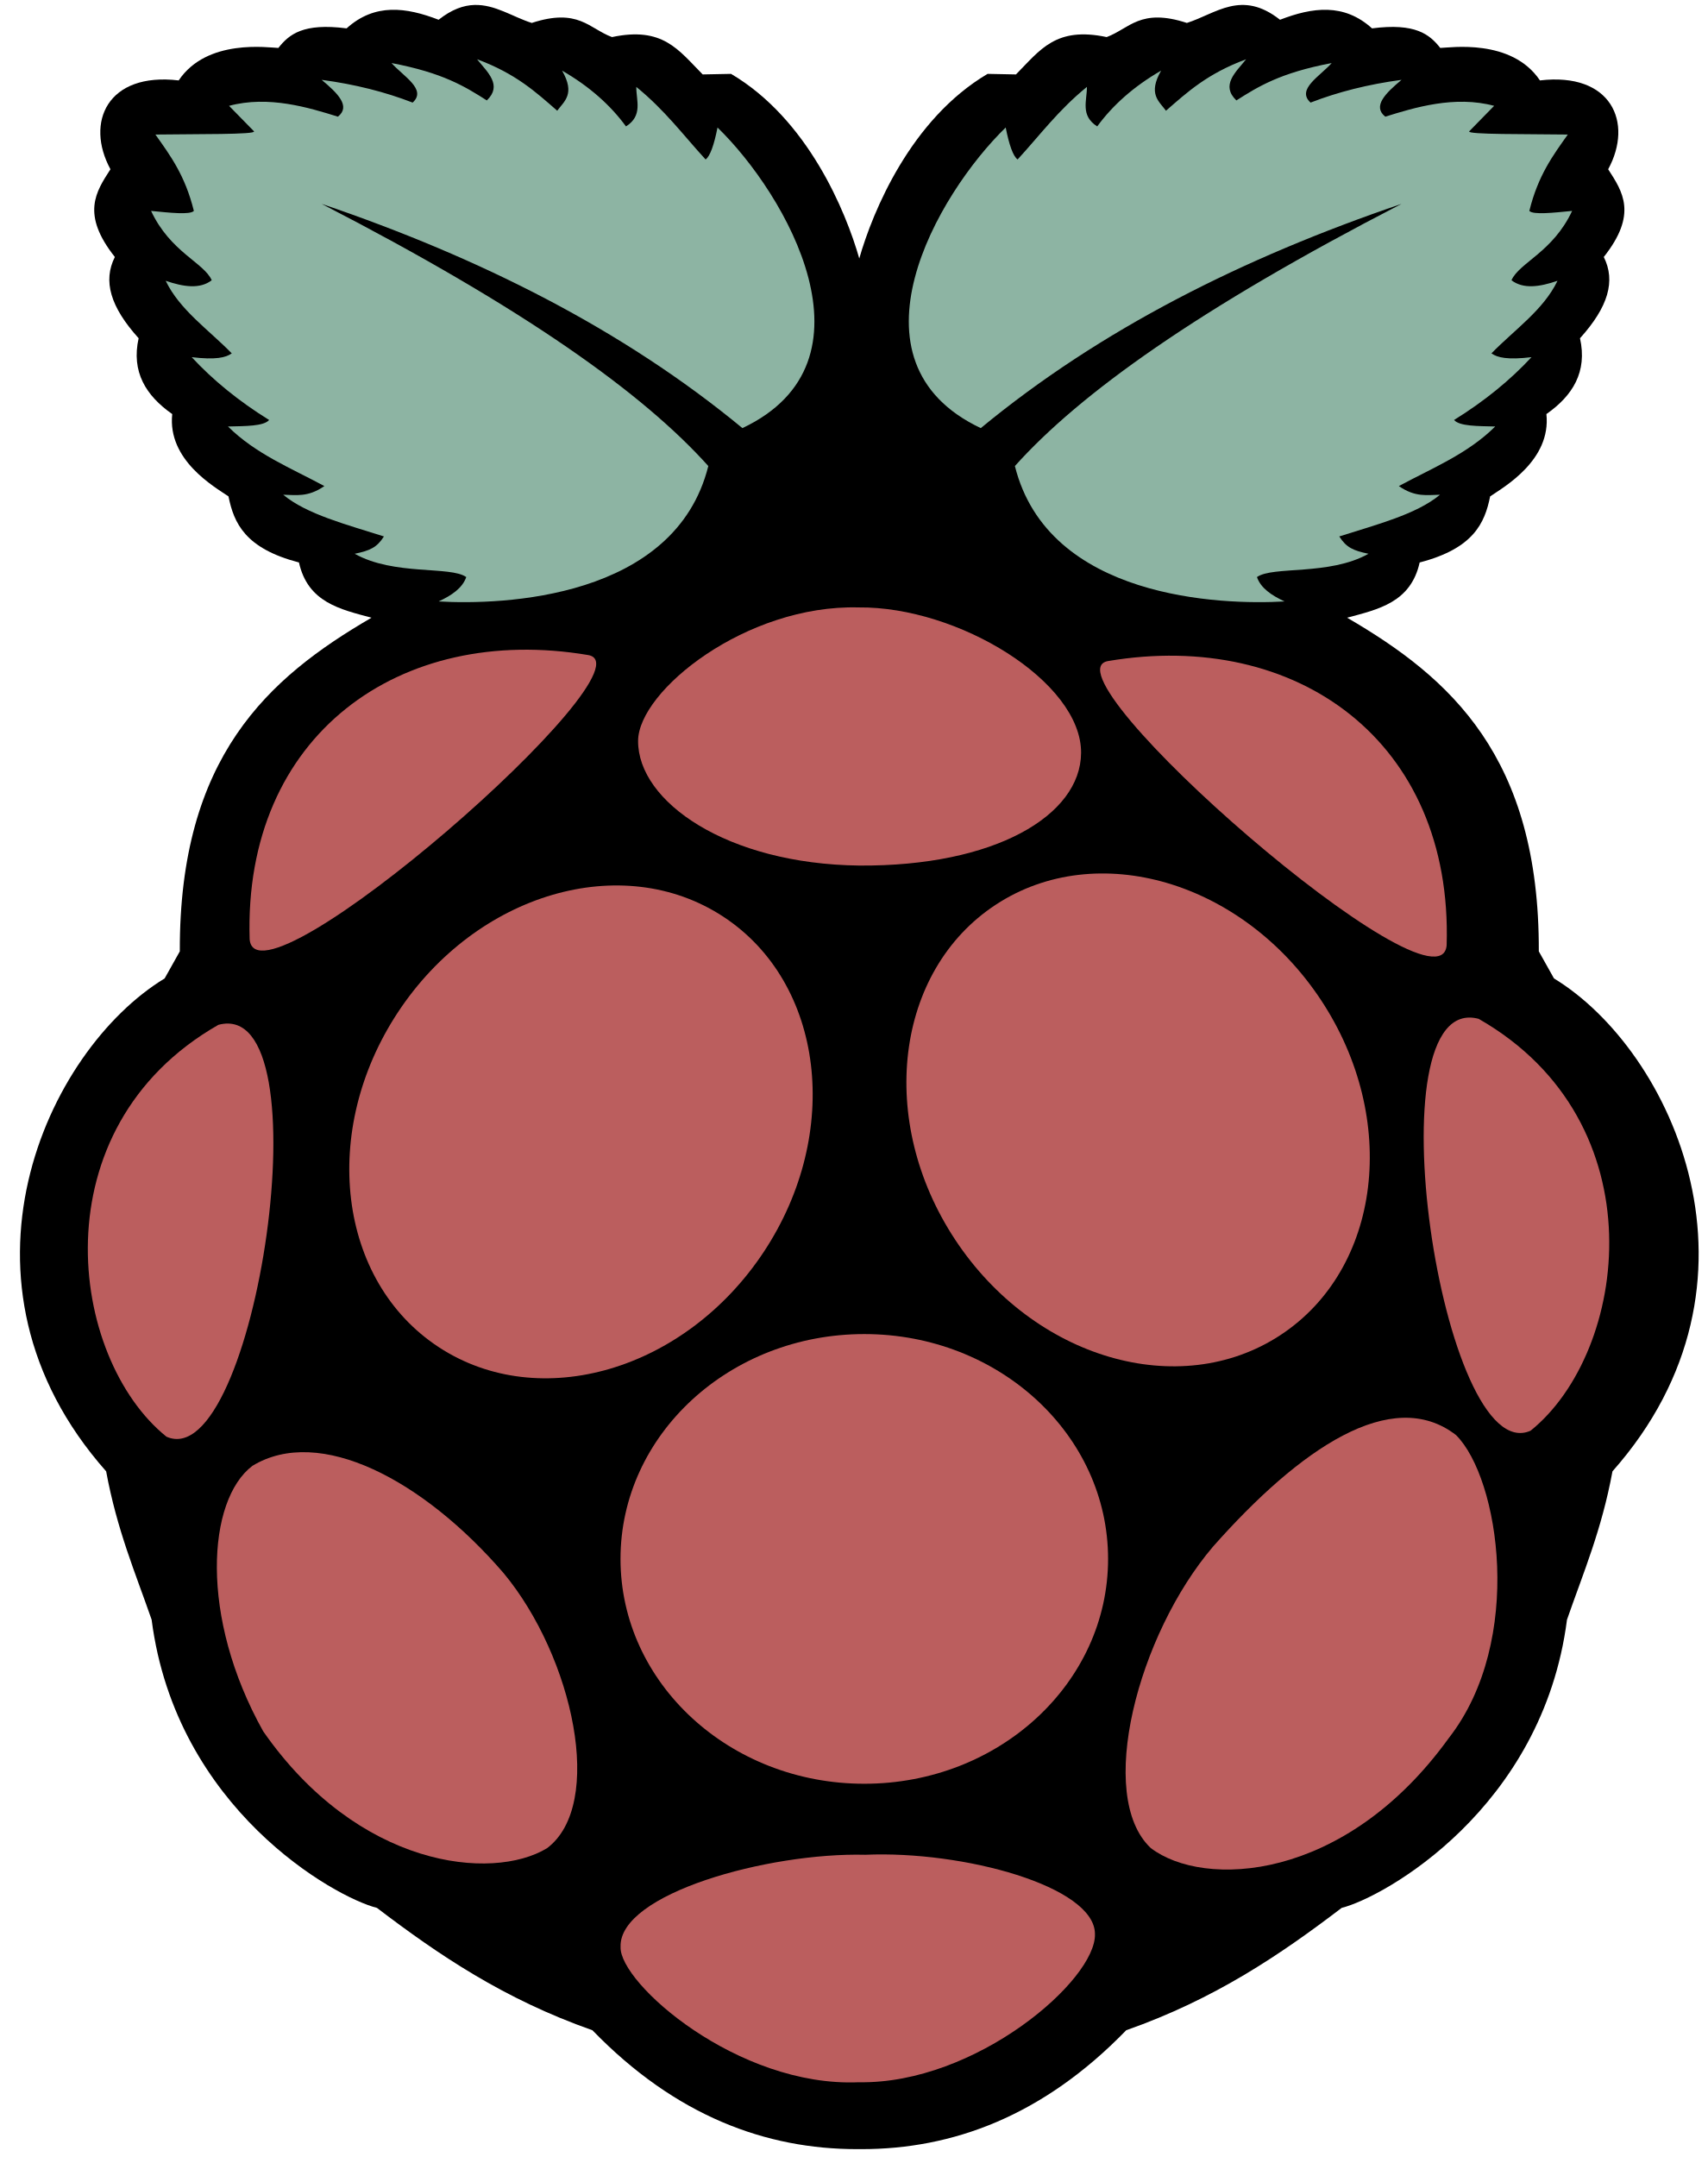
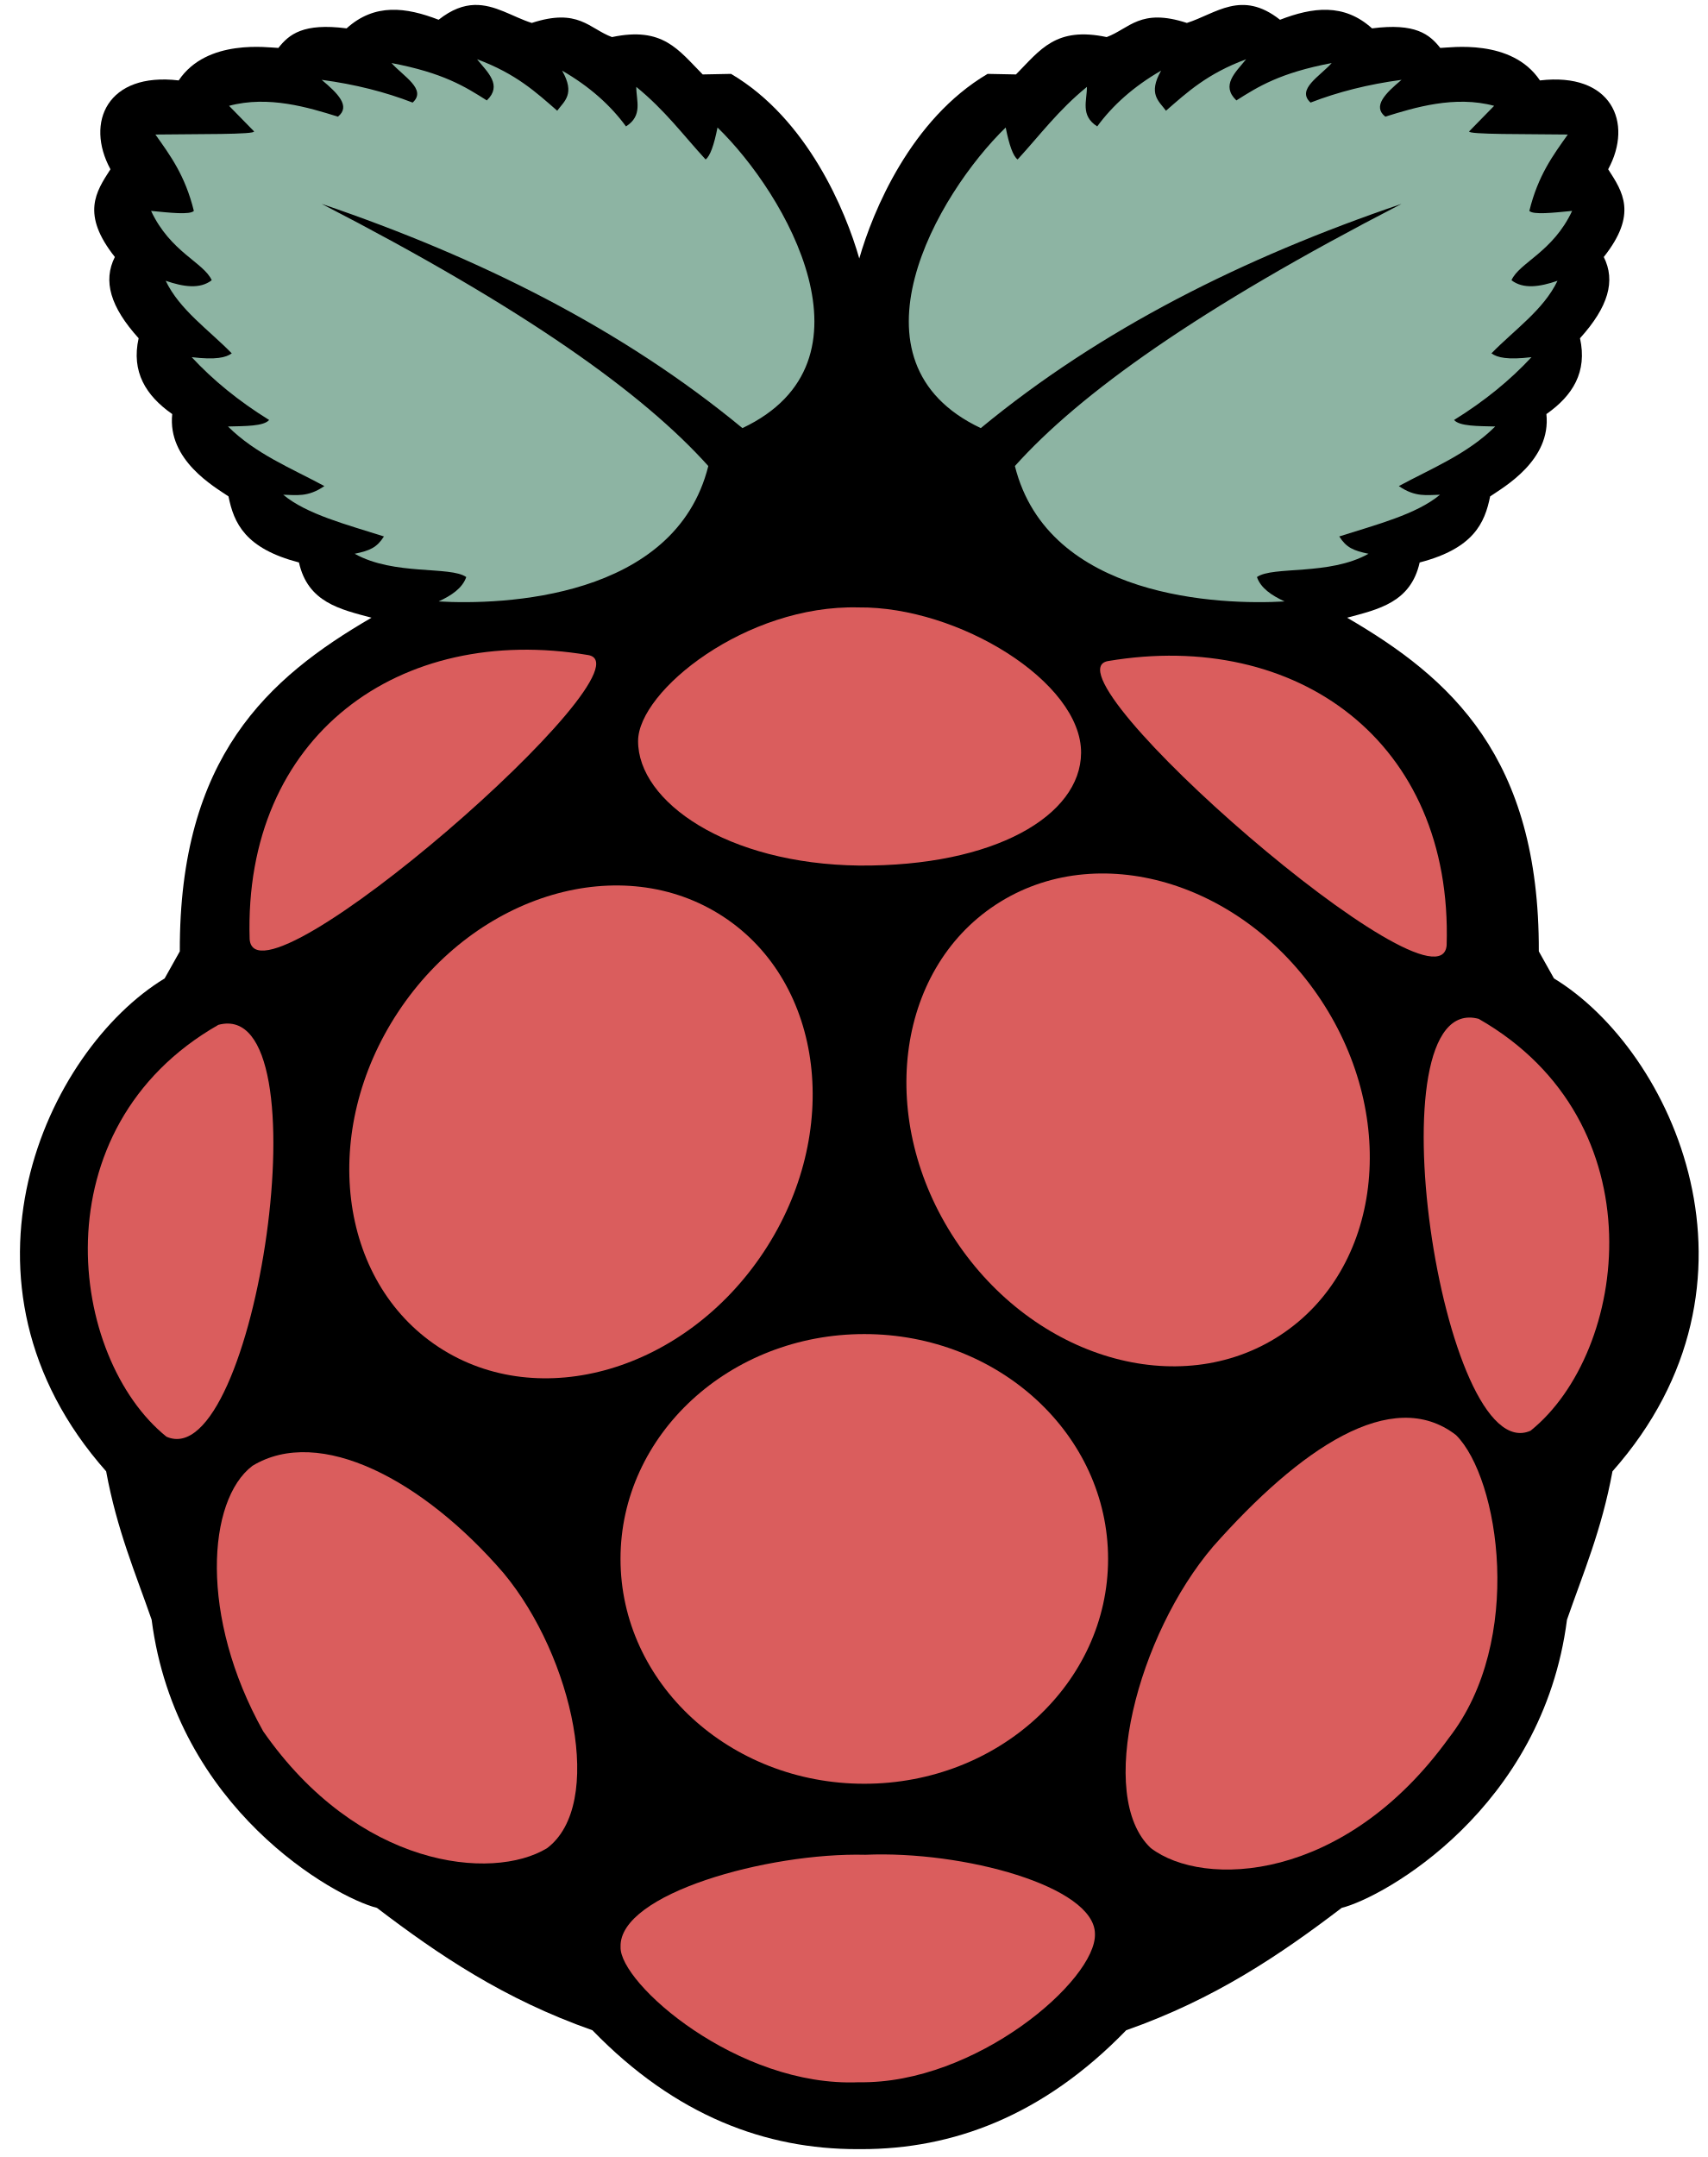
<svg xmlns="http://www.w3.org/2000/svg" version="1.1" id="Layer_1" x="0px" y="0px" width="570px" height="720px" viewBox="0 0 570 720" enable-background="new 0 0 570 720" xml:space="preserve">
-   <path d="M158.375,1.656c-3.619,0.112-7.518,1.449-11.938,4.938c-10.827-4.176-21.327-5.627-30.719,2.875  C101.225,7.588,96.508,11.469,92.938,16c-3.183-0.065-23.819-3.271-33.281,10.844C35.874,24.03,28.36,40.832,36.875,56.5  c-4.857,7.52-9.89,14.947,1.469,29.281c-4.019,7.983-1.527,16.645,7.938,27.125c-2.498,11.223,2.412,19.142,11.219,25.312  c-1.647,15.357,14.083,24.288,18.781,27.469c1.804,8.949,5.562,17.393,23.531,22.062c2.963,13.336,13.762,15.64,24.219,18.438  c-34.562,20.09-64.201,46.522-64,111.375l-5.062,9.031C15.338,350.696-20.316,428.16,35.438,491.125  c3.642,19.709,9.749,33.864,15.188,49.531c8.134,63.131,61.218,92.692,75.219,96.188c20.517,15.629,42.368,30.457,71.938,40.844  c27.875,28.75,58.073,39.707,88.438,39.688c0.445,0,0.898,0.006,1.344,0c30.363,0.02,60.562-10.938,88.438-39.688  c29.568-10.387,51.421-25.215,71.938-40.844c14.001-3.495,67.084-33.057,75.219-96.188c5.438-15.667,11.545-29.822,15.188-49.531  c55.754-62.965,20.1-140.429-19.531-164.531l-5.062-9.031c0.2-64.853-29.438-91.285-64-111.375  c10.456-2.798,21.255-5.102,24.219-18.438c17.968-4.67,21.727-13.113,23.531-22.062c4.697-3.181,20.428-12.111,18.781-27.469  c8.807-6.171,13.716-14.09,11.219-25.312c9.465-10.48,11.955-19.142,7.938-27.125c11.357-14.334,6.325-21.762,1.469-29.281  c8.515-15.668,1-32.47-22.781-29.656c-9.463-14.115-30.1-10.909-33.281-10.844c-3.571-4.53-8.288-8.412-22.781-6.531  c-9.393-8.502-19.893-7.051-30.719-2.875c-12.859-10.147-21.373-2.013-31.094,1.062c-15.574-5.088-19.133,1.881-26.781,4.719  c-16.976-3.588-22.136,4.224-30.281,12.469l-9.469-0.188c-25.61,15.094-38.334,45.826-42.844,61.625  c-4.513-15.802-17.207-46.534-42.812-61.625l-9.469,0.188c-8.146-8.245-13.307-16.057-30.281-12.469  c-7.648-2.838-11.208-9.807-26.781-4.719C171.152,5.637,165.284,1.442,158.375,1.656z" />
-   <path fill="#8DB4A3" d="M107.392,68.055c67.947,35.031,107.447,63.369,129.087,87.505c-11.082,44.417-68.896,46.444-90.035,45.198  c4.328-2.015,7.939-4.428,9.221-8.136c-5.305-3.77-24.113-0.397-37.244-7.774c5.044-1.045,7.403-2.062,9.763-5.785  c-12.405-3.957-25.769-7.366-33.627-13.921c4.241,0.052,8.2,0.948,13.74-2.893c-11.112-5.988-22.97-10.733-32.182-19.888  c5.745-0.141,11.939-0.057,13.74-2.17c-10.17-6.3-18.751-13.308-25.854-20.972c8.04,0.971,11.436,0.135,13.379-1.266  c-7.688-7.874-17.418-14.523-22.057-24.227c5.969,2.058,11.431,2.845,15.367-0.181c-2.612-5.894-13.806-9.369-20.249-23.142  c6.284,0.609,12.949,1.371,14.282,0c-2.922-11.889-7.927-18.57-12.836-25.492c13.45-0.199,33.828,0.053,32.904-1.085l-8.316-8.497  c13.138-3.537,26.581,0.568,36.34,3.616c4.382-3.458-0.077-7.83-5.424-12.294c11.165,1.49,21.254,4.057,30.373,7.593  c4.873-4.399-3.163-8.799-7.051-13.197c17.25,3.272,24.558,7.87,31.82,12.475c5.269-5.051,0.302-9.344-3.255-13.74  c13.006,4.816,19.705,11.035,26.758,17.175c2.392-3.227,6.075-5.592,1.627-13.379c9.234,5.323,16.189,11.596,21.334,18.622  c5.713-3.638,3.404-8.613,3.436-13.198c9.596,7.807,15.687,16.114,23.142,24.227c1.501-1.093,2.816-4.802,3.977-10.667  c22.896,22.212,55.246,78.158,8.317,100.341C207.95,109.958,160.253,86.017,107.392,68.055z" />
-   <path fill="#8DB4A3" d="M467.925,68.055c-67.948,35.031-107.447,63.369-129.087,87.505c11.082,44.417,68.896,46.444,90.035,45.198  c-4.329-2.015-7.94-4.428-9.221-8.136c5.305-3.77,24.113-0.397,37.243-7.774c-5.044-1.045-7.403-2.062-9.763-5.785  c12.406-3.957,25.769-7.366,33.628-13.921c-4.241,0.052-8.201,0.948-13.74-2.893c11.111-5.988,22.969-10.733,32.182-19.888  c-5.745-0.141-11.939-0.057-13.74-2.17c10.17-6.3,18.751-13.308,25.854-20.972c-8.04,0.971-11.436,0.135-13.379-1.266  c7.688-7.874,17.417-14.523,22.057-24.227c-5.97,2.058-11.432,2.845-15.367-0.181c2.612-5.894,13.805-9.369,20.249-23.142  c-6.285,0.609-12.95,1.371-14.283,0c2.923-11.889,7.928-18.57,12.837-25.492c-13.45-0.199-33.828,0.053-32.905-1.085l8.316-8.497  c-13.138-3.537-26.58,0.568-36.339,3.616c-4.382-3.458,0.077-7.83,5.424-12.294c-11.165,1.49-21.254,4.057-30.374,7.593  c-4.872-4.399,3.164-8.799,7.051-13.197c-17.249,3.272-24.557,7.87-31.819,12.475c-5.27-5.051-0.302-9.344,3.254-13.74  c-13.005,4.816-19.704,11.035-26.757,17.175c-2.392-3.227-6.075-5.592-1.627-13.379c-9.234,5.323-16.189,11.596-21.334,18.622  c-5.714-3.638-3.404-8.613-3.436-13.198c-9.597,7.807-15.687,16.114-23.142,24.227c-1.501-1.093-2.816-4.802-3.978-10.667  c-22.896,22.212-55.246,78.158-8.316,100.341C367.366,109.958,415.064,86.017,467.925,68.055L467.925,68.055z" />
-   <path fill="#BB5E5E" d="M369.947,520.361c0,41.45-36.439,75.052-81.391,75.052c-44.95,0-81.39-33.602-81.39-75.052  c0-41.449,36.439-75.052,81.39-75.052C333.507,445.309,369.947,478.912,369.947,520.361z" />
-   <path fill="#BB5E5E" d="M241.454,305.963c33.724,22.095,39.803,72.177,13.578,111.862c-26.225,39.685-74.822,53.944-108.546,31.85  l0,0c-33.725-22.095-39.804-72.177-13.579-111.861C159.132,298.128,207.73,283.868,241.454,305.963L241.454,305.963z" />
-   <path fill="#BB5E5E" d="M332.487,301.963c-33.725,22.095-39.804,72.177-13.579,111.862c26.225,39.685,74.822,53.944,108.546,31.85  l0,0c33.725-22.095,39.804-72.177,13.579-111.861C414.808,294.128,366.21,279.868,332.487,301.963L332.487,301.963z" />
-   <path fill="#BB5E5E" d="M72.91,342.088c36.414-9.757,12.291,150.637-17.334,137.477C22.99,453.351,12.493,376.589,72.91,342.088z" />
-   <path fill="#BB5E5E" d="M493.678,340.088c-36.414-9.757-12.292,150.637,17.333,137.477  C543.598,451.351,554.094,374.589,493.678,340.088z" />
-   <path fill="#BB5E5E" d="M369.972,220.653c62.834-10.609,115.115,26.723,113.011,94.858  C480.916,341.633,346.824,224.543,369.972,220.653z" />
-   <path fill="#BB5E5E" d="M196.36,218.653c-62.835-10.609-115.116,26.723-113.012,94.858  C85.415,339.633,219.507,222.543,196.36,218.653z" />
-   <path fill="#BB5E5E" d="M286.619,202.756c-37.503-0.976-73.495,27.834-73.582,44.545c-0.104,20.304,29.651,41.092,73.838,41.62  c45.123,0.323,73.915-16.641,74.061-37.595C361.101,227.587,319.898,202.389,286.619,202.756z" />
-   <path fill="#BB5E5E" d="M288.909,619.117c32.697-1.427,76.57,10.532,76.656,26.396c0.543,15.404-39.789,50.21-78.826,49.537  c-40.427,1.744-80.068-33.115-79.549-45.198C206.585,632.136,256.416,618.304,288.909,619.117z" />
-   <path fill="#BB5E5E" d="M168.139,525.104c23.279,28.046,33.891,77.318,14.463,91.843c-18.379,11.088-63.012,6.522-94.735-39.051  c-21.396-38.242-18.638-77.157-3.616-88.59C106.714,475.623,141.423,494.105,168.139,525.104z" />
-   <path fill="#BB5E5E" d="M405.021,516.212c-25.187,29.502-39.212,83.31-20.838,100.644c17.568,13.463,64.729,11.581,99.565-36.756  c25.296-32.465,16.82-86.683,2.371-101.075C464.656,462.422,433.842,483.669,405.021,516.212z" />
+   <path d="M158.375,1.656c-3.619,0.112-7.519,1.449-11.938,4.938c-10.827-4.177-21.327-5.628-30.719,2.875  c-14.493-1.882-19.21,2-22.78,6.53c-3.183-0.064-23.818-3.271-33.28,10.845C35.874,24.03,28.36,40.832,36.875,56.5  c-4.857,7.521-9.891,14.947,1.469,29.281c-4.019,7.983-1.527,16.645,7.938,27.125c-2.498,11.223,2.411,19.142,11.219,25.312  c-1.647,15.356,14.083,24.287,18.781,27.469c1.804,8.949,5.562,17.393,23.53,22.062c2.963,13.336,13.763,15.641,24.22,18.438  c-34.562,20.09-64.201,46.521-64,111.375l-5.062,9.031C15.338,350.696-20.316,428.16,35.438,491.125  c3.643,19.709,9.749,33.864,15.188,49.531c8.134,63.131,61.218,92.692,75.219,96.188c20.517,15.629,42.368,30.457,71.938,40.844  c27.875,28.75,58.072,39.707,88.438,39.688c0.445,0,0.898,0.006,1.344,0c30.363,0.02,60.562-10.938,88.438-39.688  c29.567-10.387,51.421-25.215,71.938-40.844c14.001-3.495,67.084-33.058,75.219-96.188c5.438-15.667,11.545-29.821,15.188-49.531  c55.754-62.965,20.1-140.429-19.531-164.53l-5.062-9.031c0.199-64.854-29.438-91.285-64-111.375  c10.456-2.798,21.255-5.103,24.219-18.438c17.968-4.67,21.727-13.112,23.531-22.062c4.696-3.182,20.428-12.111,18.78-27.469  c8.808-6.172,13.717-14.091,11.22-25.312c9.465-10.479,11.954-19.142,7.938-27.125c11.357-14.334,6.325-21.762,1.469-29.281  c8.516-15.668,1-32.47-22.78-29.655c-9.464-14.115-30.101-10.909-33.281-10.845c-3.571-4.529-8.288-8.412-22.781-6.53  c-9.393-8.502-19.893-7.052-30.719-2.875c-12.859-10.147-21.373-2.014-31.094,1.062c-15.574-5.088-19.133,1.881-26.781,4.719  c-16.976-3.588-22.136,4.225-30.281,12.47l-9.469-0.188c-25.61,15.094-38.334,45.826-42.844,61.625  c-4.514-15.802-17.207-46.534-42.812-61.625l-9.469,0.188c-8.146-8.245-13.307-16.058-30.281-12.47  c-7.647-2.838-11.208-9.807-26.78-4.719C171.152,5.637,165.284,1.442,158.375,1.656z" />
+   <path fill="#8DB4A3" d="M107.392,68.055c67.947,35.03,107.447,63.368,129.087,87.505c-11.082,44.417-68.896,46.443-90.035,45.197  c4.328-2.015,7.939-4.428,9.222-8.136c-5.306-3.77-24.113-0.396-37.244-7.773c5.044-1.045,7.403-2.062,9.763-5.785  c-12.405-3.957-25.769-7.366-33.627-13.921c4.241,0.052,8.2,0.947,13.74-2.894c-11.112-5.987-22.97-10.732-32.183-19.888  c5.745-0.141,11.939-0.057,13.74-2.17c-10.17-6.3-18.751-13.309-25.854-20.972c8.04,0.971,11.436,0.135,13.379-1.267  c-7.688-7.874-17.418-14.522-22.058-24.227c5.97,2.058,11.432,2.845,15.367-0.182c-2.611-5.894-13.806-9.369-20.249-23.142  c6.284,0.609,12.949,1.371,14.282,0c-2.922-11.889-7.927-18.57-12.836-25.492c13.45-0.199,33.828,0.053,32.904-1.085l-8.316-8.497  c13.138-3.537,26.581,0.568,36.34,3.616c4.382-3.458-0.077-7.83-5.424-12.294c11.165,1.49,21.254,4.057,30.373,7.593  c4.873-4.398-3.163-8.799-7.051-13.197c17.25,3.272,24.558,7.87,31.82,12.476c5.269-5.051,0.302-9.344-3.256-13.74  c13.007,4.816,19.705,11.035,26.759,17.175c2.392-3.227,6.074-5.592,1.627-13.379c9.233,5.323,16.188,11.596,21.334,18.622  c5.713-3.638,3.403-8.613,3.436-13.198c9.596,7.808,15.688,16.114,23.143,24.228c1.501-1.093,2.815-4.802,3.977-10.667  c22.896,22.212,55.246,78.158,8.317,100.341C207.95,109.958,160.253,86.017,107.392,68.055z" />
+   <path fill="#8DB4A3" d="M467.925,68.055c-67.948,35.03-107.447,63.368-129.087,87.505c11.082,44.417,68.896,46.443,90.034,45.197  c-4.328-2.015-7.939-4.428-9.221-8.136c5.305-3.77,24.113-0.396,37.243-7.773c-5.044-1.045-7.403-2.062-9.763-5.785  c12.405-3.957,25.769-7.366,33.628-13.921c-4.241,0.052-8.201,0.947-13.74-2.894c11.111-5.987,22.969-10.732,32.182-19.888  c-5.744-0.141-11.938-0.057-13.739-2.17c10.17-6.3,18.751-13.309,25.854-20.972c-8.04,0.971-11.436,0.135-13.379-1.267  c7.688-7.874,17.417-14.522,22.057-24.227c-5.97,2.058-11.432,2.845-15.366-0.182c2.611-5.894,13.805-9.369,20.249-23.142  c-6.285,0.609-12.95,1.371-14.283,0c2.923-11.889,7.928-18.57,12.837-25.492c-13.45-0.199-33.828,0.053-32.905-1.085l8.316-8.497  c-13.139-3.537-26.58,0.568-36.339,3.616c-4.383-3.458,0.076-7.83,5.424-12.294c-11.165,1.49-21.254,4.057-30.374,7.593  c-4.872-4.398,3.164-8.799,7.051-13.197c-17.249,3.272-24.557,7.87-31.819,12.476c-5.27-5.051-0.302-9.344,3.254-13.74  c-13.005,4.816-19.703,11.035-26.756,17.175c-2.393-3.227-6.075-5.592-1.627-13.379c-9.234,5.323-16.189,11.596-21.335,18.622  c-5.714-3.638-3.403-8.613-3.436-13.198c-9.597,7.808-15.687,16.114-23.142,24.228c-1.501-1.093-2.816-4.802-3.979-10.667  c-22.896,22.212-55.246,78.158-8.315,100.341C367.366,109.958,415.064,86.017,467.925,68.055L467.925,68.055z" />
+   <path fill="#DA5D5D" d="M369.947,520.361c0,41.45-36.438,75.052-81.391,75.052c-44.95,0-81.39-33.602-81.39-75.052  c0-41.449,36.438-75.052,81.39-75.052S369.947,478.912,369.947,520.361z" />
+   <path fill="#DA5D5D" d="M241.454,305.963c33.724,22.096,39.803,72.178,13.577,111.862c-26.225,39.686-74.821,53.944-108.546,31.851  l0,0c-33.725-22.096-39.804-72.178-13.578-111.861C159.132,298.128,207.73,283.868,241.454,305.963L241.454,305.963z" />
+   <path fill="#DA5D5D" d="M332.487,301.963c-33.725,22.096-39.804,72.178-13.578,111.862c26.225,39.686,74.821,53.944,108.545,31.851  l0,0c33.726-22.096,39.805-72.178,13.579-111.861C414.808,294.128,366.21,279.868,332.487,301.963L332.487,301.963z" />
+   <path fill="#DA5D5D" d="M72.91,342.089c36.414-9.758,12.291,150.637-17.334,137.477C22.99,453.351,12.493,376.59,72.91,342.089z" />
+   <path fill="#DA5D5D" d="M493.678,340.089c-36.414-9.758-12.292,150.637,17.333,137.477  C543.598,451.351,554.094,374.59,493.678,340.089z" />
+   <path fill="#DA5D5D" d="M369.972,220.653c62.834-10.609,115.115,26.723,113.011,94.858  C480.915,341.634,346.824,224.543,369.972,220.653z" />
+   <path fill="#DA5D5D" d="M196.36,218.653c-62.835-10.609-115.115,26.723-113.012,94.858  C85.415,339.634,219.507,222.543,196.36,218.653z" />
+   <path fill="#DA5D5D" d="M286.619,202.756c-37.503-0.976-73.495,27.834-73.582,44.545c-0.104,20.305,29.65,41.093,73.838,41.62  c45.123,0.323,73.915-16.641,74.061-37.595C361.101,227.587,319.898,202.389,286.619,202.756z" />
+   <path fill="#DA5D5D" d="M288.909,619.117c32.696-1.427,76.569,10.532,76.655,26.396c0.543,15.404-39.789,50.21-78.826,49.537  c-40.427,1.744-80.067-33.115-79.549-45.198C206.585,632.136,256.416,618.304,288.909,619.117z" />
+   <path fill="#DA5D5D" d="M168.139,525.104c23.279,28.046,33.891,77.318,14.463,91.843c-18.379,11.088-63.012,6.522-94.734-39.051  c-21.396-38.242-18.639-77.157-3.616-88.59C106.714,475.623,141.423,494.105,168.139,525.104z" />
+   <path fill="#DA5D5D" d="M405.021,516.213c-25.187,29.502-39.212,83.31-20.838,100.644c17.567,13.463,64.729,11.581,99.564-36.756  c25.296-32.465,16.82-86.683,2.371-101.075C464.656,462.423,433.842,483.67,405.021,516.213z" />
</svg>
